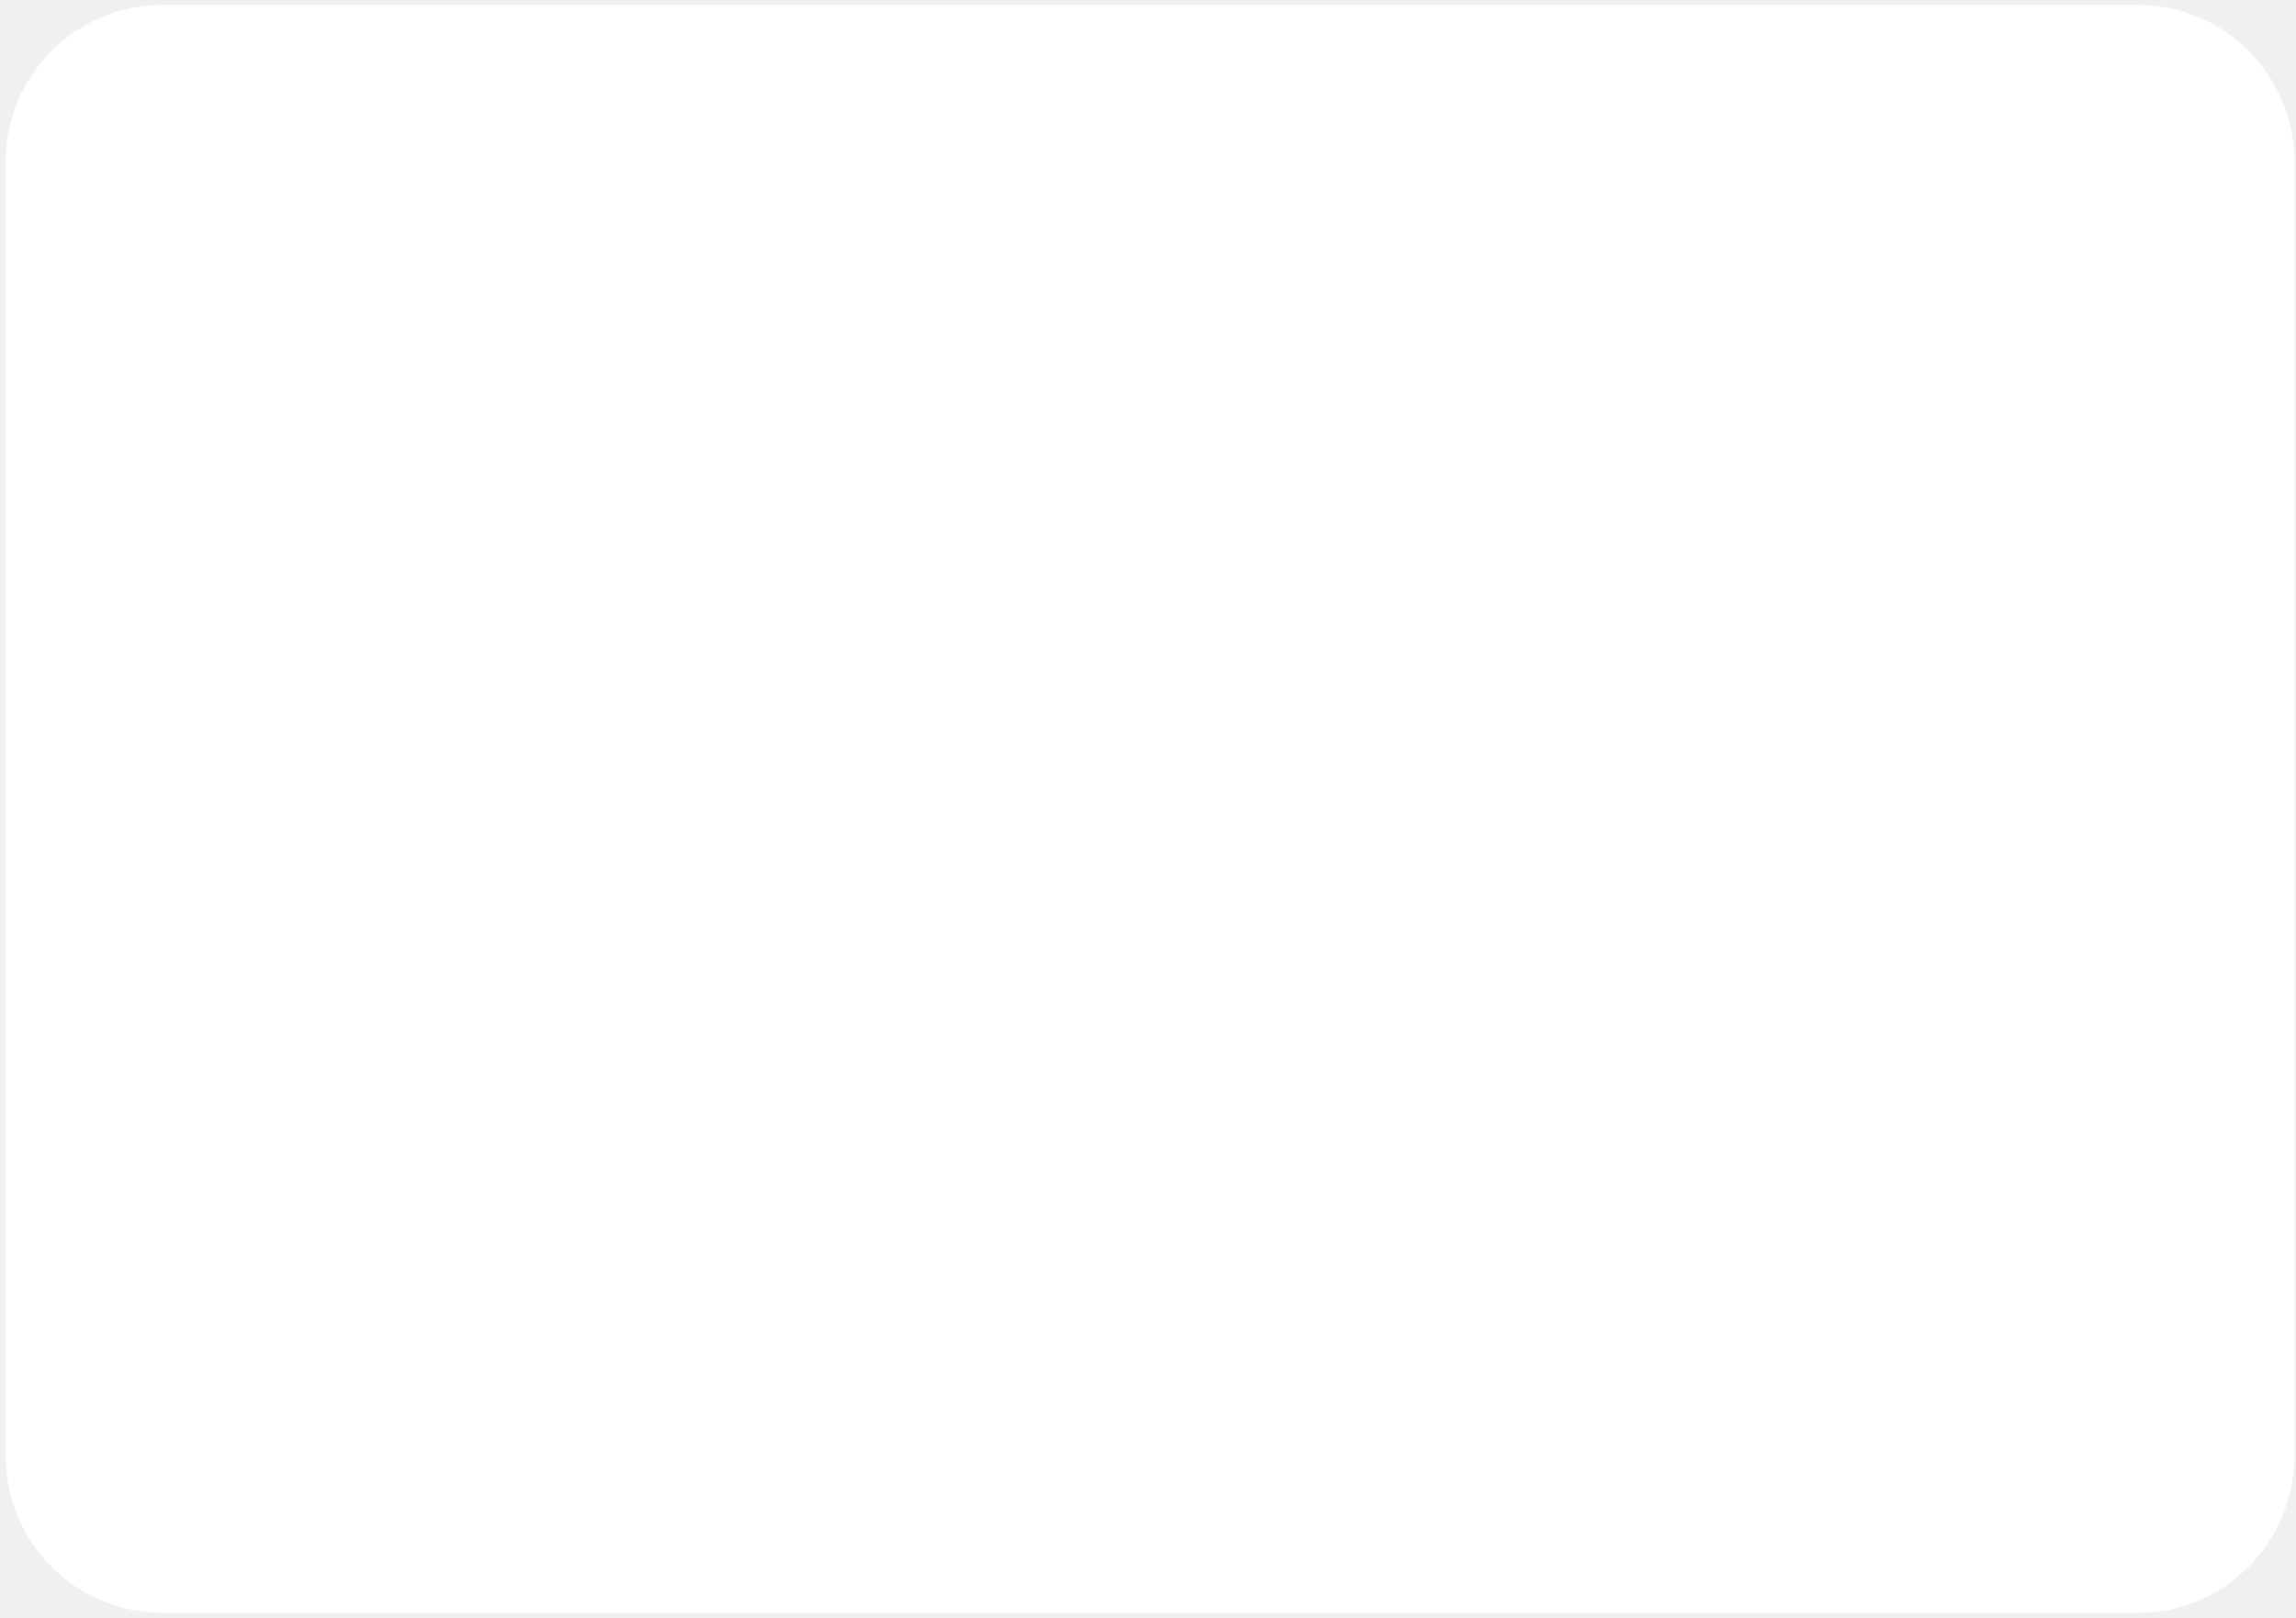
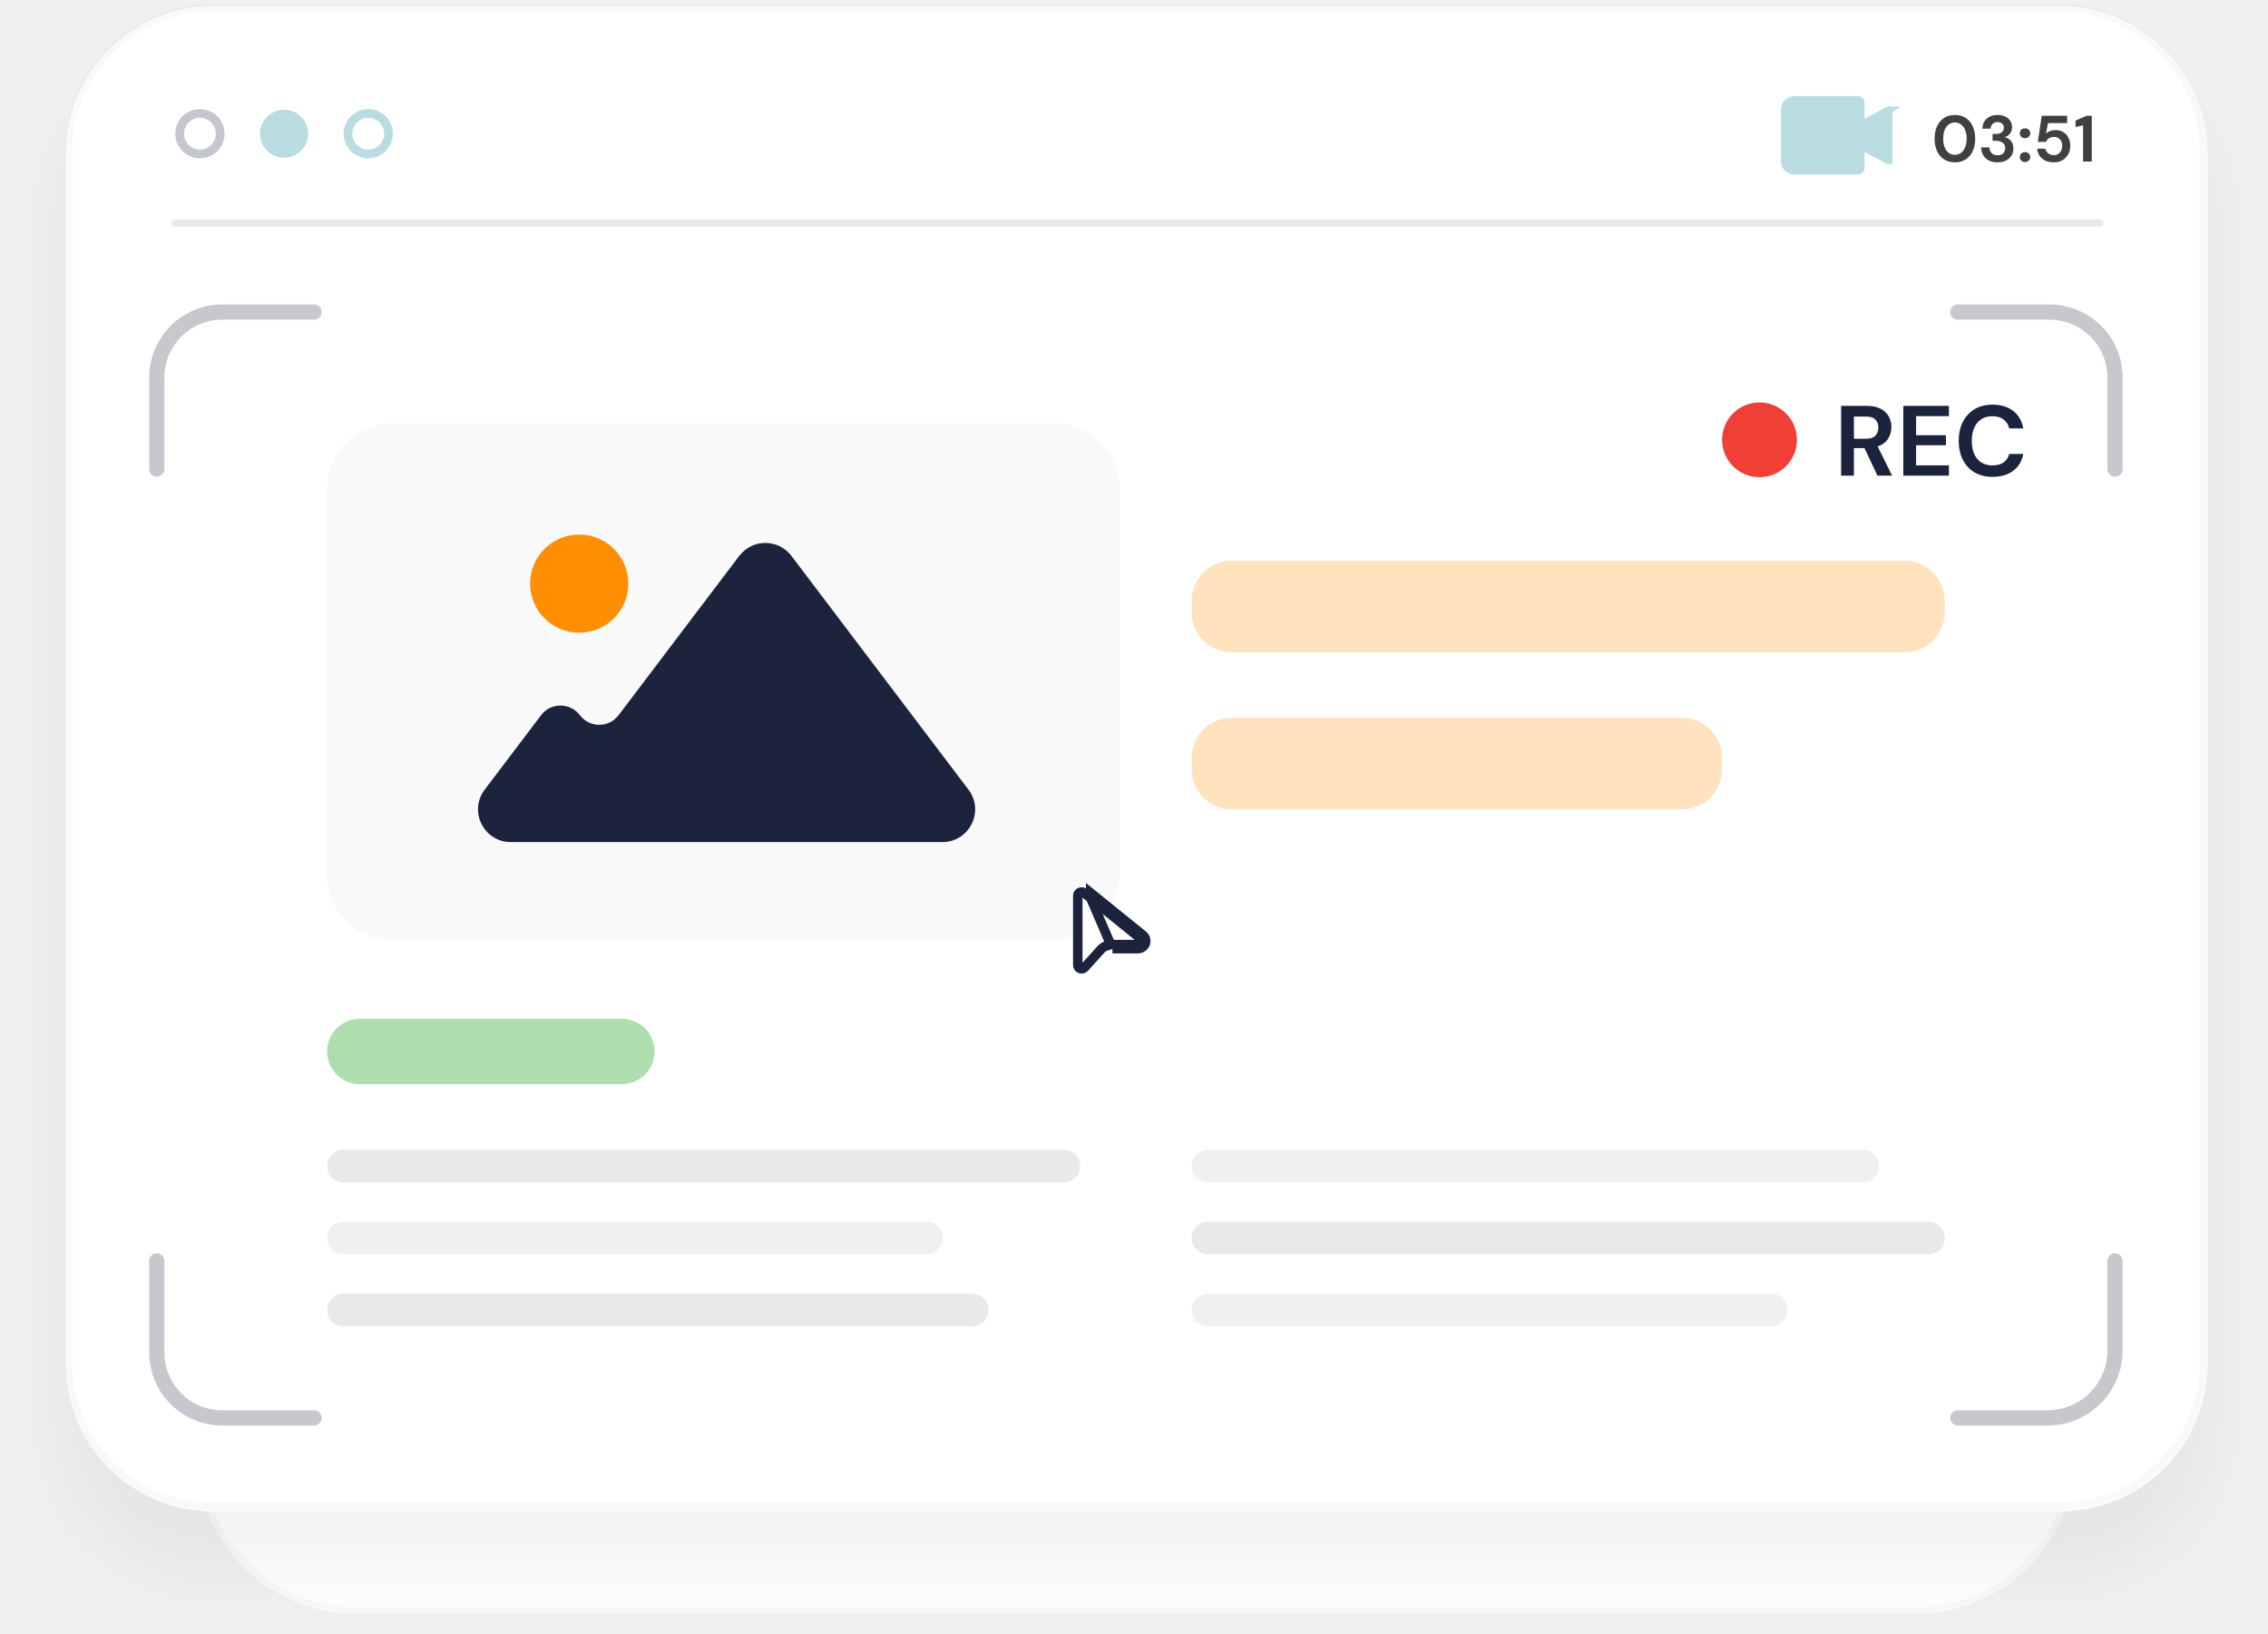
- <svg xmlns="http://www.w3.org/2000/svg" width="359" height="253" viewBox="0 0 359 253" fill="none">
-   <path d="M334.175 0.752H25.47C11.891 0.752 0.883 11.75 0.883 25.316V227.669C0.883 241.236 11.891 252.233 25.47 252.233H334.175C347.754 252.233 358.762 241.236 358.762 227.669V25.316C358.762 11.75 347.754 0.752 334.175 0.752Z" fill="white" />
+ <svg xmlns="http://www.w3.org/2000/svg" width="379" height="273" viewBox="0 0 379 273" fill="none">
+   <path d="M320.053 19.494H59.592C44.779 19.494 32.772 31.491 32.772 46.289V242.932C32.772 257.73 44.779 269.727 59.592 269.727H320.053C334.866 269.727 346.873 257.73 346.873 242.932V46.289C346.873 31.491 334.866 19.494 320.053 19.494Z" fill="white" />
+   <path d="M320.053 20.041H59.592C45.082 20.041 33.319 31.793 33.319 46.289V242.933C33.319 257.429 45.082 269.181 59.592 269.181H320.053C334.563 269.181 346.325 257.429 346.325 242.933V46.289C346.325 31.793 334.563 20.041 320.053 20.041Z" stroke="#1B233D" stroke-opacity="0.03" stroke-width="1.268" />
+   <g filter="url(#filter0_d_611_5375)">
+     <path d="M344.292 1H35.587C22.008 1 11 11.998 11 25.564V227.917C11 241.484 22.008 252.481 35.587 252.481H344.292C357.871 252.481 368.879 241.484 368.879 227.917V25.564C368.879 11.998 357.871 1 344.292 1Z" fill="white" />
+     <path d="M344.174 1.3H35.471C22.194 1.3 11.431 12.053 11.431 25.317V227.67C11.431 240.935 22.194 251.687 35.471 251.687H344.174C357.451 251.687 368.214 240.935 368.214 227.67V25.317C368.214 12.053 357.451 1.3 344.174 1.3Z" stroke="#1B233D" stroke-opacity="0.03" stroke-width="1.268" />
+   </g>
+   <path opacity="0.75" d="M326.68 27.126C325.972 27.126 325.367 26.962 324.863 26.634C324.36 26.299 323.969 25.836 323.692 25.245C323.422 24.648 323.287 23.955 323.287 23.168C323.287 22.388 323.422 21.699 323.692 21.102C323.969 20.504 324.36 20.041 324.863 19.713C325.367 19.378 325.972 19.21 326.68 19.21C327.388 19.21 327.993 19.378 328.497 19.713C329 20.041 329.386 20.504 329.657 21.102C329.934 21.699 330.073 22.388 330.073 23.168C330.073 23.955 329.934 24.648 329.657 25.245C329.386 25.836 329 26.299 328.497 26.634C327.993 26.962 327.388 27.126 326.68 27.126ZM326.68 25.869C327.257 25.869 327.727 25.628 328.092 25.147C328.456 24.666 328.639 24.006 328.639 23.168C328.639 22.33 328.456 21.67 328.092 21.189C327.727 20.708 327.257 20.467 326.68 20.467C326.096 20.467 325.622 20.708 325.257 21.189C324.899 21.67 324.721 22.33 324.721 23.168C324.721 24.006 324.899 24.666 325.257 25.147C325.622 25.628 326.096 25.869 326.68 25.869ZM333.816 27.126C333.312 27.126 332.856 27.039 332.447 26.864C332.038 26.681 331.71 26.404 331.462 26.033C331.214 25.661 331.083 25.195 331.068 24.633H332.447C332.454 25.005 332.574 25.318 332.809 25.573C333.049 25.821 333.384 25.945 333.816 25.945C334.224 25.945 334.538 25.832 334.757 25.606C334.976 25.38 335.085 25.096 335.085 24.753C335.085 24.352 334.938 24.05 334.647 23.846C334.363 23.635 333.994 23.529 333.542 23.529H332.973V22.381H333.553C333.925 22.381 334.235 22.293 334.483 22.118C334.73 21.944 334.855 21.685 334.855 21.342C334.855 21.058 334.76 20.832 334.571 20.664C334.388 20.489 334.133 20.402 333.805 20.402C333.447 20.402 333.165 20.508 332.962 20.719C332.765 20.93 332.655 21.189 332.634 21.495H331.265C331.294 20.788 331.539 20.23 331.999 19.822C332.465 19.414 333.067 19.21 333.805 19.21C334.33 19.21 334.771 19.305 335.129 19.494C335.493 19.677 335.767 19.921 335.95 20.227C336.139 20.533 336.234 20.872 336.234 21.244C336.234 21.674 336.114 22.038 335.873 22.337C335.639 22.629 335.348 22.826 334.997 22.927C335.428 23.015 335.778 23.226 336.048 23.562C336.317 23.89 336.453 24.305 336.453 24.808C336.453 25.231 336.35 25.617 336.147 25.967C335.942 26.317 335.643 26.598 335.249 26.809C334.862 27.02 334.385 27.126 333.816 27.126ZM338.398 27.072C338.142 27.072 337.931 26.991 337.763 26.831C337.602 26.671 337.522 26.477 337.522 26.251C337.522 26.018 337.602 25.821 337.763 25.661C337.931 25.501 338.142 25.421 338.398 25.421C338.653 25.421 338.861 25.501 339.022 25.661C339.189 25.821 339.273 26.018 339.273 26.251C339.273 26.477 339.189 26.671 339.022 26.831C338.861 26.991 338.653 27.072 338.398 27.072ZM338.398 23.091C338.142 23.091 337.931 23.011 337.763 22.851C337.602 22.691 337.522 22.497 337.522 22.271C337.522 22.038 337.602 21.841 337.763 21.681C337.931 21.521 338.142 21.441 338.398 21.441C338.653 21.441 338.861 21.521 339.022 21.681C339.189 21.841 339.273 22.038 339.273 22.271C339.273 22.497 339.189 22.691 339.022 22.851C338.861 23.011 338.653 23.091 338.398 23.091ZM343.227 27.126C342.664 27.126 342.179 27.028 341.771 26.831C341.369 26.634 341.052 26.364 340.819 26.022C340.592 25.672 340.461 25.278 340.425 24.841H341.793C341.858 25.154 342.018 25.417 342.274 25.628C342.529 25.832 342.847 25.934 343.227 25.934C343.635 25.934 343.966 25.785 344.222 25.486C344.485 25.187 344.616 24.816 344.616 24.371C344.616 23.912 344.485 23.547 344.222 23.277C343.966 23.008 343.642 22.873 343.248 22.873C342.92 22.873 342.636 22.953 342.395 23.113C342.154 23.274 341.982 23.474 341.88 23.715H340.534L341.191 19.341H345.437V20.566H342.242L341.891 22.337C342.051 22.162 342.27 22.02 342.548 21.911C342.825 21.794 343.135 21.736 343.478 21.736C344.025 21.736 344.481 21.86 344.846 22.108C345.211 22.348 345.488 22.669 345.678 23.07C345.867 23.463 345.963 23.893 345.963 24.36C345.963 24.892 345.845 25.366 345.612 25.781C345.386 26.197 345.065 26.525 344.649 26.765C344.24 27.006 343.766 27.126 343.227 27.126ZM348.098 26.995V20.938L346.839 21.233V20.161L348.689 19.341H349.553V26.995H348.098Z" fill="black" />
+   <path opacity="0.25" d="M318.278 93.693H205.829C202.126 93.693 199.124 96.692 199.124 100.392V102.302C199.124 106.002 202.126 109.001 205.829 109.001H318.278C321.981 109.001 324.983 106.002 324.983 102.302V100.392C324.983 96.692 321.981 93.693 318.278 93.693Z" fill="#FF8E00" />
+   <path opacity="0.25" d="M281.068 119.934H205.829C202.126 119.934 199.124 122.933 199.124 126.632V128.543C199.124 132.242 202.126 135.241 205.829 135.241H281.068C284.771 135.241 287.773 132.242 287.773 128.543V126.632C287.773 122.933 284.771 119.934 281.068 119.934Z" fill="#FF8E00" />
+   <path opacity="0.5" d="M103.909 170.229H60.132C57.11 170.229 54.66 172.677 54.66 175.696C54.66 178.716 57.11 181.163 60.132 181.163H103.909C106.932 181.163 109.381 178.716 109.381 175.696C109.381 172.677 106.932 170.229 103.909 170.229Z" fill="#61BC5B" />
+   <path opacity="0.1" d="M177.783 192.097H57.396C55.885 192.097 54.66 193.321 54.66 194.83C54.66 196.34 55.885 197.564 57.396 197.564H177.783C179.294 197.564 180.519 196.34 180.519 194.83C180.519 193.321 179.294 192.097 177.783 192.097Z" fill="#1B233D" />
+   <path opacity="0.03" d="M176.142 70.728H65.604C59.56 70.728 54.66 75.624 54.66 81.662V146.173C54.66 152.211 59.56 157.107 65.604 157.107H176.142C182.186 157.107 187.086 152.211 187.086 146.173V81.662C187.086 75.624 182.186 70.728 176.142 70.728Z" fill="#1B233D" />
+   <path opacity="0.07" d="M311.303 192.096H201.86C200.349 192.096 199.124 193.32 199.124 194.829C199.124 196.339 200.349 197.563 201.86 197.563H311.303C312.814 197.563 314.039 196.339 314.039 194.829C314.039 193.32 312.814 192.096 311.303 192.096Z" fill="#1B233D" />
+   <path opacity="0.07" d="M154.801 204.124H57.396C55.885 204.124 54.66 205.348 54.66 206.858C54.66 208.367 55.885 209.591 57.396 209.591H154.801C156.312 209.591 157.537 208.367 157.537 206.858C157.537 205.348 156.312 204.124 154.801 204.124Z" fill="#1B233D" />
+   <path opacity="0.1" d="M322.247 204.124H201.86C200.349 204.124 199.124 205.348 199.124 206.858C199.124 208.367 200.349 209.591 201.86 209.591H322.247C323.758 209.591 324.983 208.367 324.983 206.858C324.983 205.348 323.758 204.124 322.247 204.124Z" fill="#1B233D" />
+   <path opacity="0.1" d="M162.461 216.152H57.396C55.885 216.152 54.66 217.376 54.66 218.886C54.66 220.396 55.885 221.619 57.396 221.619H162.461C163.973 221.619 165.198 220.396 165.198 218.886C165.198 217.376 163.973 216.152 162.461 216.152Z" fill="#1B233D" />
+   <path opacity="0.07" d="M295.981 216.152H201.86C200.349 216.152 199.124 217.376 199.124 218.886C199.124 220.396 200.349 221.619 201.86 221.619H295.981C297.492 221.619 298.717 220.396 298.717 218.886C298.717 217.376 297.492 216.152 295.981 216.152Z" fill="#1B233D" />
+   <path d="M315.535 18.451L315.554 18.442L315.572 18.43C315.571 18.43 315.572 18.43 315.573 18.43C315.573 18.43 315.574 18.429 315.575 18.429C315.578 18.428 315.582 18.427 315.585 18.427L315.586 18.427C315.588 18.427 315.59 18.427 315.592 18.427V26.802C315.59 26.802 315.588 26.802 315.585 26.802L315.585 26.802C315.578 26.801 315.572 26.799 315.57 26.797L315.553 26.787L315.535 26.778L311.872 24.837L310.941 24.343V25.397V28.087C310.941 28.196 310.895 28.309 310.8 28.398C310.704 28.489 310.565 28.546 310.413 28.546H299.947C299.486 28.546 299.052 28.374 298.736 28.078C298.423 27.783 298.255 27.392 298.255 26.994V18.246C298.255 17.848 298.423 17.457 298.736 17.162C299.052 16.866 299.486 16.694 299.947 16.694H310.413C310.565 16.694 310.704 16.751 310.8 16.842C310.895 16.931 310.941 17.044 310.941 17.153V19.832V20.885L311.872 20.392L315.535 18.451ZM315.645 26.832V26.832Z" fill="#B9DCE0" stroke="#B9DCE0" stroke-width="1.268" />
+   <path opacity="0.25" d="M26.203 210.684V225.991C26.203 232.03 31.103 236.925 37.147 236.925H52.469" stroke="#1B233D" stroke-width="2.537" stroke-linecap="round" />
+   <path opacity="0.25" d="M26.203 78.384V63.077C26.203 57.038 31.103 52.143 37.147 52.143H52.469" stroke="#1B233D" stroke-width="2.537" stroke-linecap="round" />
+   <path opacity="0.25" d="M353.437 210.684V225.646C353.437 231.875 348.382 236.925 342.147 236.925H327.171" stroke="#1B233D" stroke-width="2.537" stroke-linecap="round" />
+   <path opacity="0.25" d="M353.437 78.384V63.077C353.437 57.038 348.537 52.143 342.493 52.143H327.171" stroke="#1B233D" stroke-width="2.537" stroke-linecap="round" />
+   <path d="M90.424 119.501L80.999 131.944C78.271 135.544 80.841 140.709 85.362 140.709H157.474C161.995 140.709 164.566 135.544 161.838 131.944L132.257 92.893C130.067 90.002 125.72 90.002 123.53 92.893L103.373 119.501C101.749 121.645 98.523 121.645 96.899 119.501C95.275 117.355 92.049 117.355 90.424 119.501Z" fill="#1B233D" />
+   <path d="M96.793 105.72C101.326 105.72 105.001 102.049 105.001 97.52C105.001 92.991 101.326 89.319 96.793 89.319C92.26 89.319 88.585 92.991 88.585 97.52C88.585 102.049 92.26 105.72 96.793 105.72Z" fill="#FF8E00" />
+   <path d="M294.028 79.74C297.482 79.74 300.282 76.943 300.282 73.492C300.282 70.041 297.482 67.244 294.028 67.244C290.574 67.244 287.774 70.041 287.774 73.492C287.774 76.943 290.574 79.74 294.028 79.74Z" fill="#EF3F36" />
+   <path d="M307.668 79.479V67.817H311.954C312.887 67.817 313.654 67.978 314.255 68.299C314.866 68.611 315.322 69.039 315.622 69.583C315.922 70.116 316.073 70.71 316.073 71.365C316.073 72.076 315.884 72.727 315.506 73.315C315.139 73.903 314.561 74.332 313.772 74.597L316.189 79.479H313.738L311.57 74.881H309.802V79.479H307.668ZM309.802 73.315H311.82C312.532 73.315 313.055 73.143 313.387 72.799C313.721 72.454 313.888 71.998 313.888 71.432C313.888 70.877 313.721 70.433 313.387 70.099C313.066 69.766 312.537 69.6 311.804 69.6H309.802V73.315ZM318.058 79.479V67.817H325.679V69.533H320.193V72.732H325.179V74.397H320.193V77.764H325.679V79.479H318.058ZM332.985 79.68C331.807 79.68 330.795 79.429 329.95 78.93C329.106 78.419 328.456 77.714 327.999 76.814C327.544 75.903 327.315 74.853 327.315 73.665C327.315 72.476 327.544 71.427 327.999 70.516C328.456 69.605 329.106 68.894 329.95 68.384C330.795 67.872 331.807 67.617 332.985 67.617C334.386 67.617 335.532 67.967 336.421 68.667C337.321 69.356 337.883 70.327 338.105 71.582H335.754C335.61 70.949 335.298 70.454 334.82 70.099C334.353 69.733 333.731 69.549 332.953 69.549C331.873 69.549 331.028 69.917 330.418 70.649C329.806 71.382 329.501 72.388 329.501 73.665C329.501 74.942 329.806 75.948 330.418 76.68C331.028 77.402 331.873 77.764 332.953 77.764C333.731 77.764 334.353 77.597 334.82 77.263C335.298 76.919 335.61 76.448 335.754 75.847H338.105C337.883 77.047 337.321 77.986 336.421 78.663C335.532 79.341 334.386 79.68 332.985 79.68Z" fill="#1B233D" />
+   <path opacity="0.1" d="M29.325 36.636C28.978 36.636 28.696 36.917 28.696 37.264C28.696 37.611 28.978 37.892 29.325 37.892V36.636ZM350.879 37.892C351.227 37.892 351.508 37.611 351.508 37.264C351.508 36.917 351.227 36.636 350.879 36.636V37.892ZM29.325 37.892H350.879V36.636H29.325V37.892Z" fill="#1B233D" />
+   <path d="M36.797 22.337C36.797 24.206 35.279 25.722 33.407 25.722C31.534 25.722 30.017 24.206 30.017 22.337C30.017 20.469 31.534 18.953 33.407 18.953C35.279 18.953 36.797 20.469 36.797 22.337Z" stroke="#1B233D" stroke-opacity="0.25" stroke-width="1.457" />
+   <path d="M64.929 22.337C64.929 24.206 63.411 25.722 61.538 25.722C59.666 25.722 58.148 24.206 58.148 22.337C58.148 20.469 59.666 18.953 61.538 18.953C63.411 18.953 64.929 20.469 64.929 22.337Z" stroke="#B9DCE0" stroke-width="1.457" />
+   <path d="M50.86 22.338C50.86 24.203 49.346 25.717 47.476 25.717C45.605 25.717 44.091 24.203 44.091 22.338C44.091 20.474 45.605 18.96 47.476 18.96C49.346 18.96 50.86 20.474 50.86 22.338Z" fill="#B9DCE0" stroke="#B9DCE0" stroke-width="1.268" />
+   <path d="M182.273 150.09L181.159 149.19C181.066 149.116 180.952 149.066 180.829 149.051C180.705 149.036 180.579 149.054 180.468 149.105C180.357 149.155 180.266 149.235 180.203 149.33C180.141 149.424 180.108 149.532 180.108 149.642V161.293C180.108 161.807 180.819 162.136 181.23 161.679L183.904 158.713C184.156 158.435 184.465 158.214 184.809 158.063C185.154 157.911 185.527 157.833 185.903 157.833M182.273 150.09L185.902 158.517L182.273 150.09ZM185.903 157.833L185.902 158.517L185.903 157.833ZM185.903 157.833L185.902 158.517L185.903 157.833ZM185.903 157.833H190.141C190.777 157.833 190.966 157.116 190.556 156.785H190.555L182.273 150.09M185.902 158.517H190.141C191.374 158.517 191.935 157.019 190.985 156.253L182.273 149.211V150.09" fill="white" />
+   <path d="M182.273 150.09L181.159 149.19C181.066 149.116 180.952 149.066 180.829 149.051C180.705 149.036 180.579 149.054 180.468 149.105C180.357 149.155 180.266 149.235 180.203 149.33C180.141 149.424 180.108 149.532 180.108 149.642V161.293C180.108 161.807 180.819 162.136 181.23 161.679L183.904 158.713C184.156 158.435 184.465 158.214 184.809 158.063C185.154 157.911 185.527 157.833 185.903 157.833M182.273 150.09L185.902 158.517M182.273 150.09L190.555 156.785H190.556C190.966 157.116 190.777 157.833 190.141 157.833H185.903M182.273 150.09V149.211L190.985 156.253C191.935 157.019 191.374 158.517 190.141 158.517H185.902M185.903 157.833L185.902 158.517" stroke="#1B233D" stroke-width="1.585" />
+   <defs>
+     <filter id="filter0_d_611_5375" x="0.797" y="0.666" width="378.082" height="271.816" filterUnits="userSpaceOnUse" color-interpolation-filters="sRGB">
+       <feFlood flood-opacity="0" result="BackgroundImageFix" />
+       <feColorMatrix in="SourceAlpha" type="matrix" values="0 0 0 0 0 0 0 0 0 0 0 0 0 0 0 0 0 0 127 0" result="hardAlpha" />
+       <feOffset dy="10" />
+       <feGaussianBlur stdDeviation="5" />
+       <feComposite in2="hardAlpha" operator="out" />
+       <feColorMatrix type="matrix" values="0 0 0 0 0.078 0 0 0 0 0.078 0 0 0 0 0.078 0 0 0 0.05 0" />
+       <feBlend mode="normal" in2="BackgroundImageFix" result="effect1_dropShadow_611_5375" />
+       <feBlend mode="normal" in="SourceGraphic" in2="effect1_dropShadow_611_5375" result="shape" />
+     </filter>
+   </defs>
</svg>
